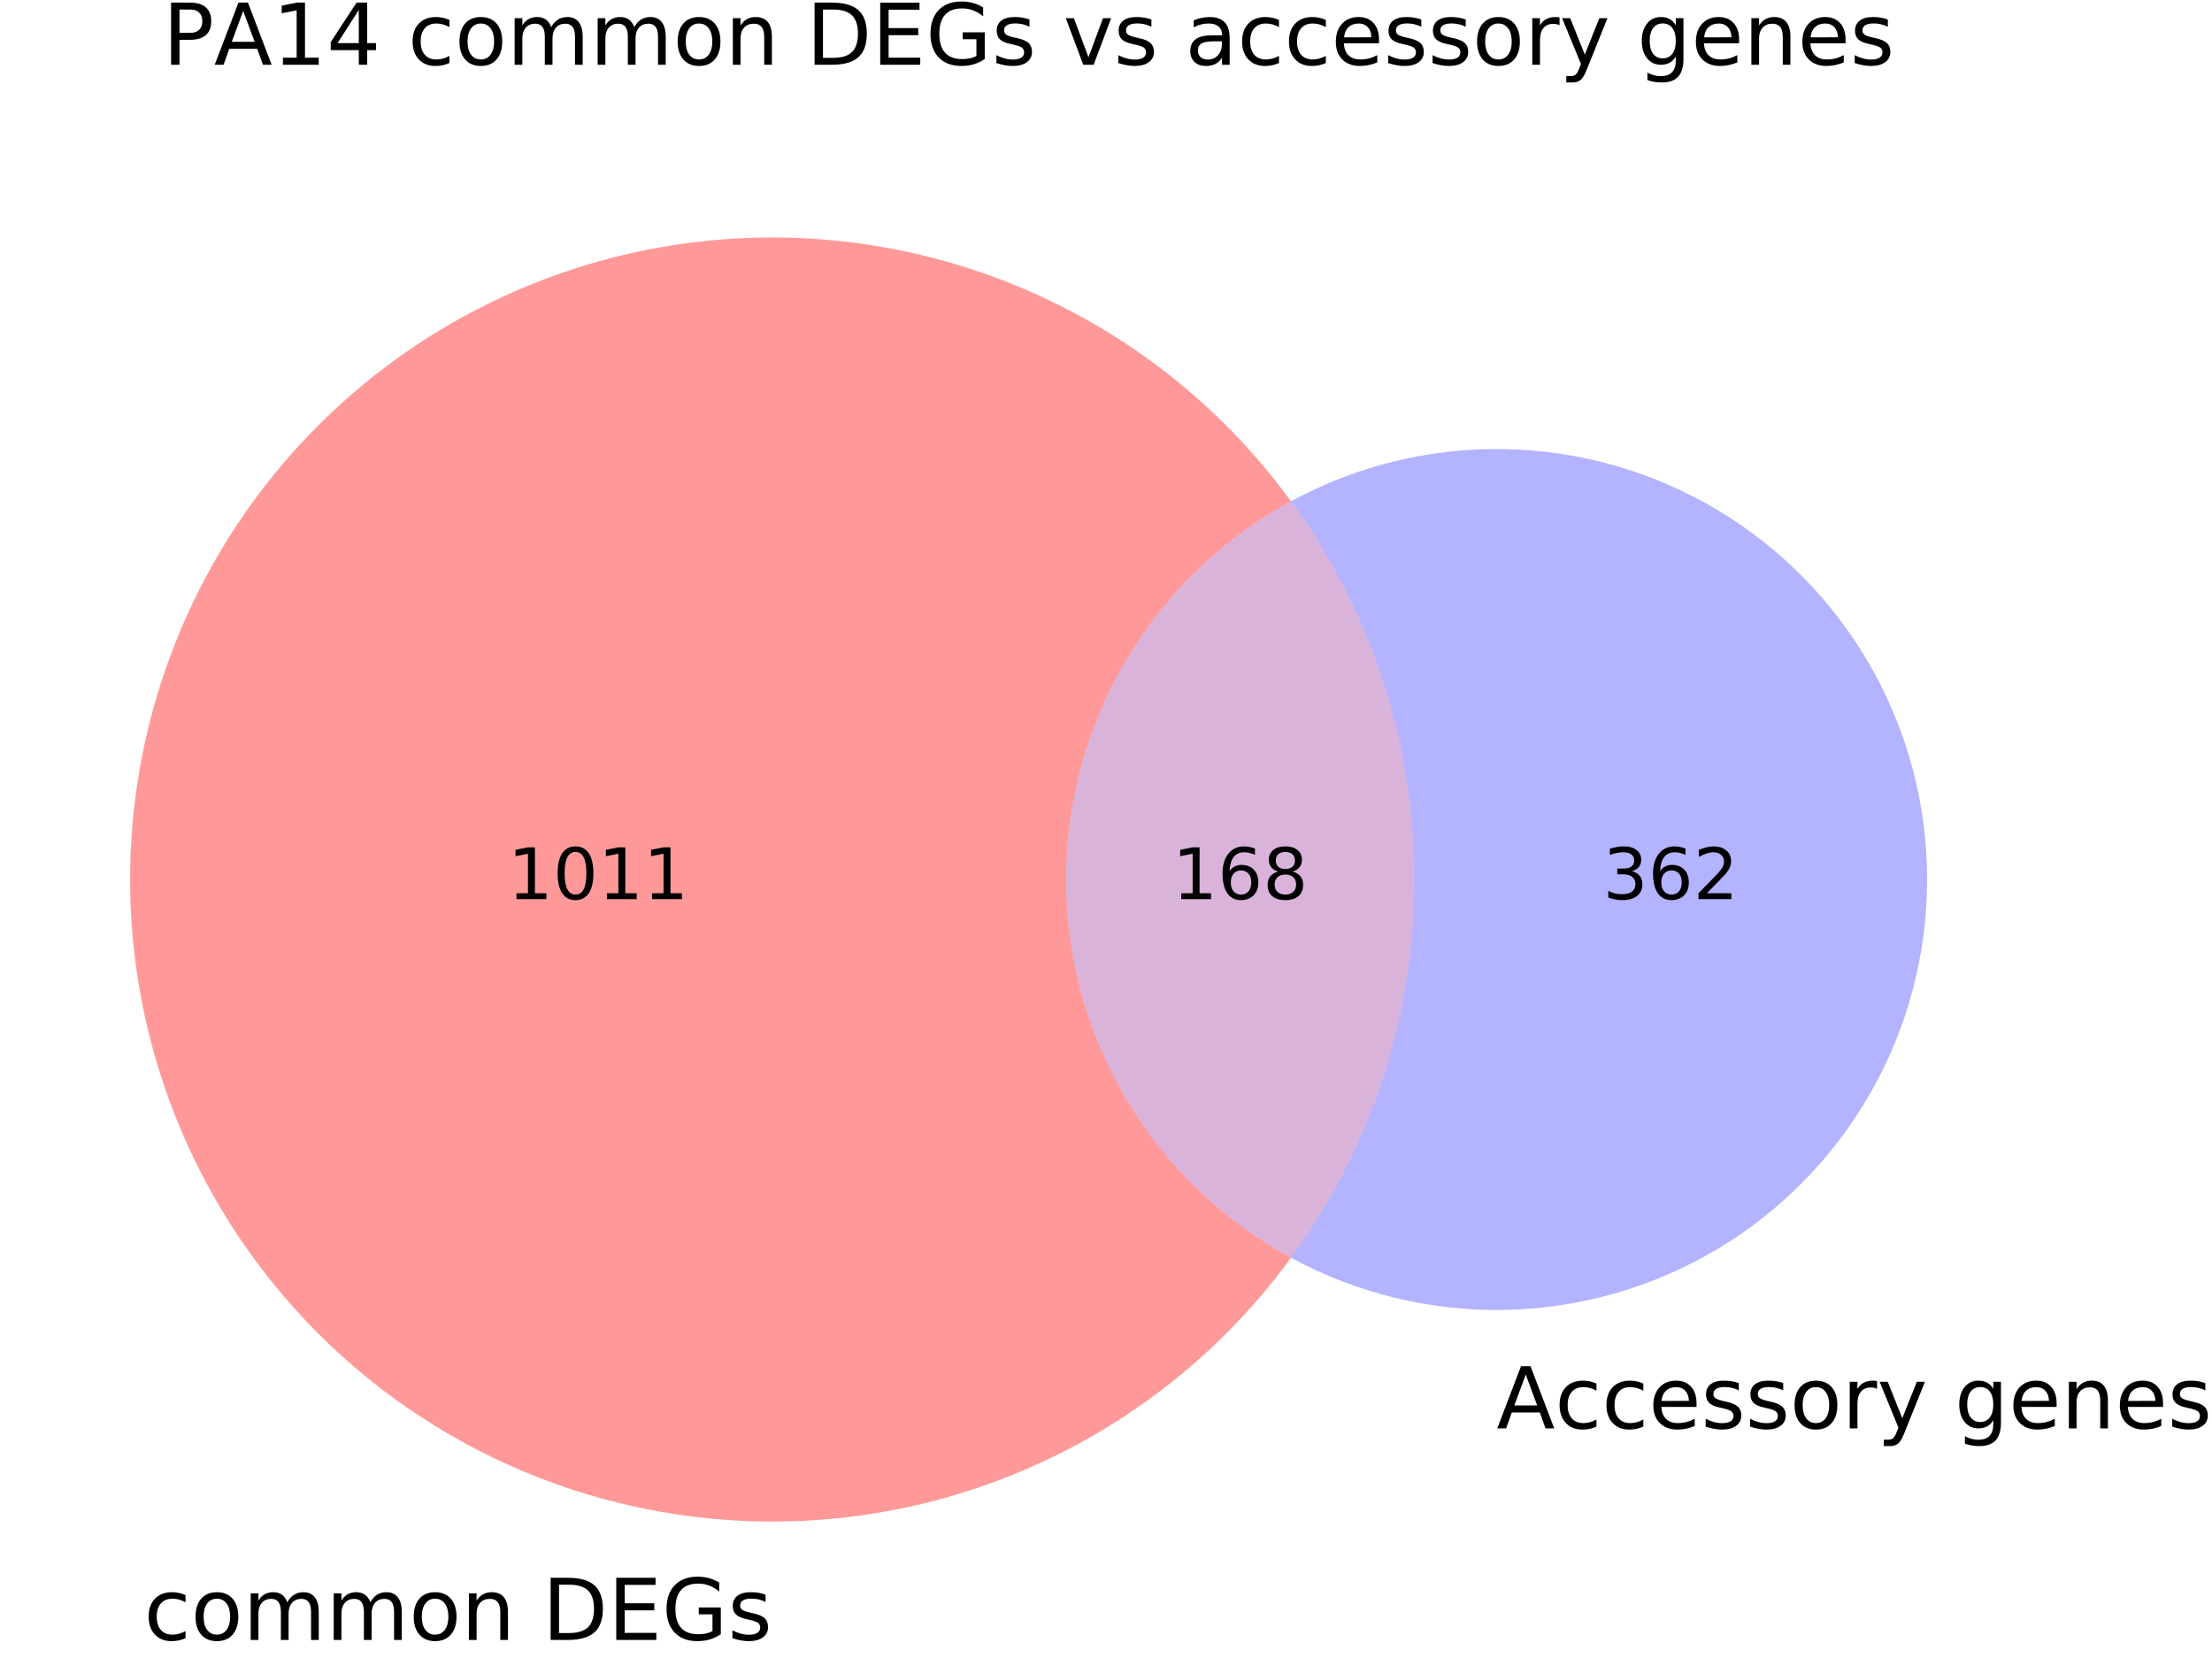
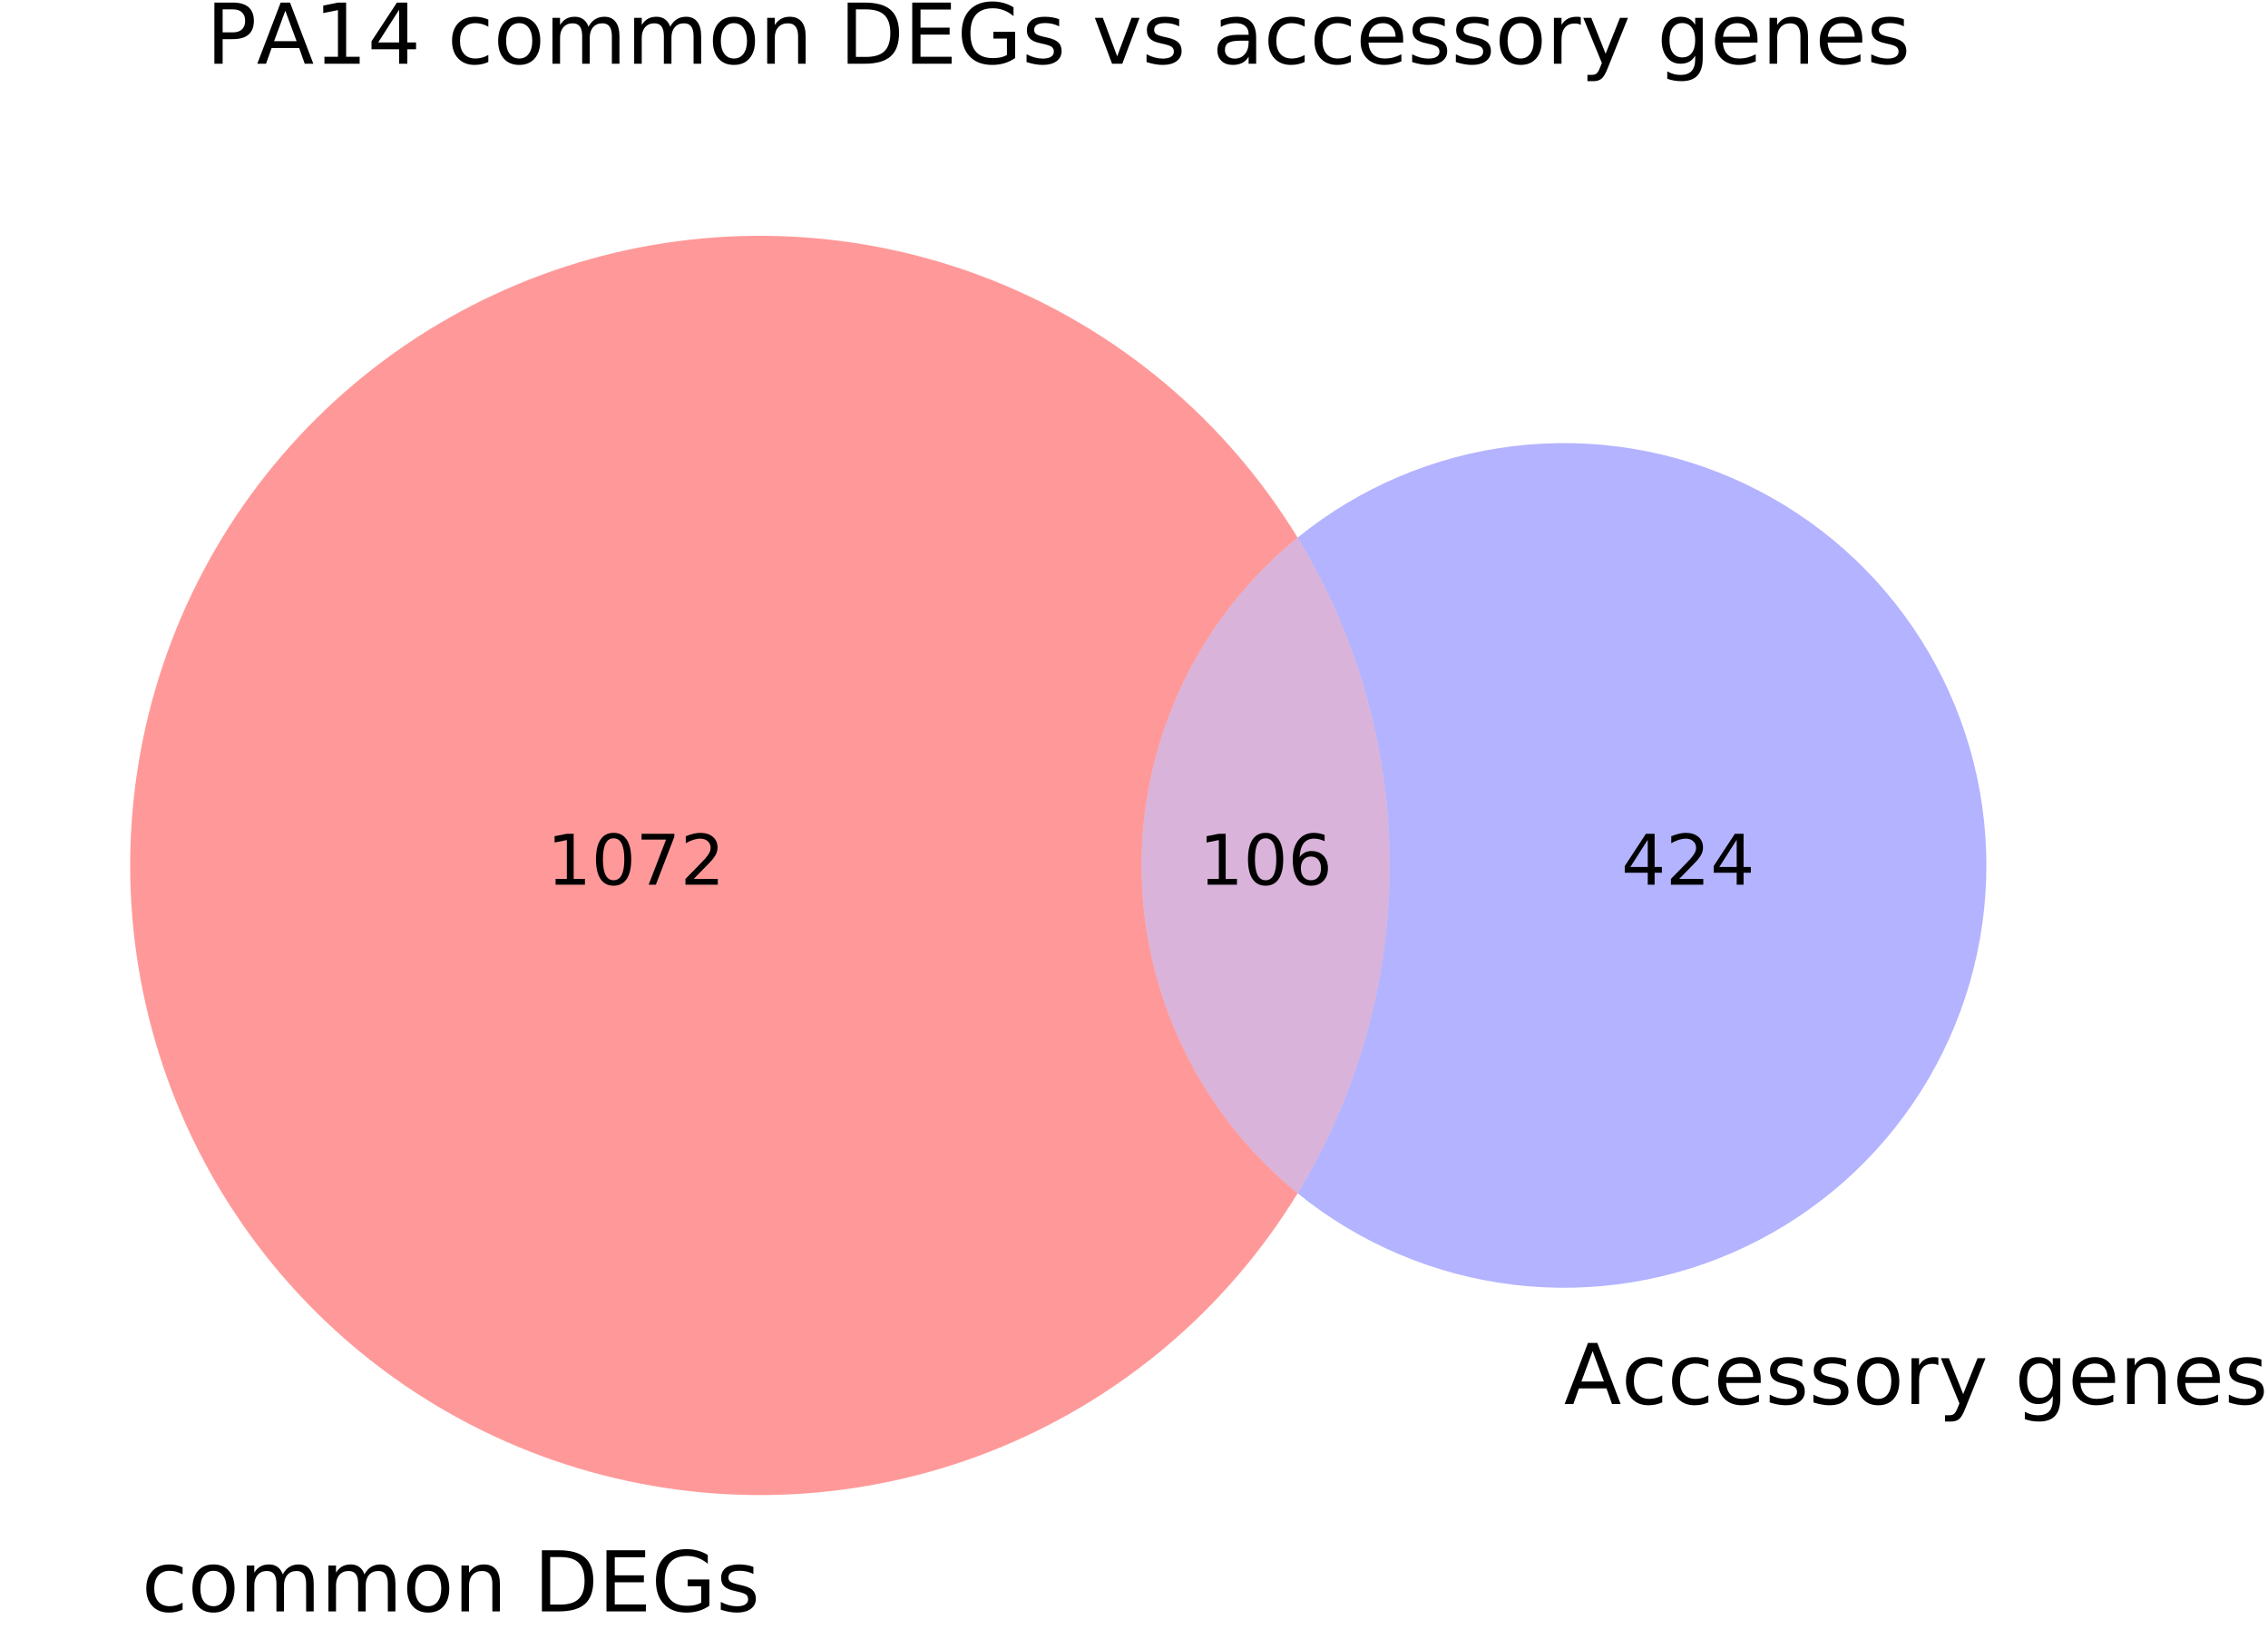
- <svg xmlns="http://www.w3.org/2000/svg" xmlns:xlink="http://www.w3.org/1999/xlink" height="233.404pt" version="1.1" viewBox="0 0 311.435 233.404" width="311.435pt">
+ <svg xmlns="http://www.w3.org/2000/svg" xmlns:xlink="http://www.w3.org/1999/xlink" height="233.076pt" version="1.1" viewBox="0 0 324.47 233.076" width="324.47pt">
  <defs>
    <style type="text/css">
*{stroke-linecap:butt;stroke-linejoin:round;}
  </style>
  </defs>
  <g id="figure_1">
    <g id="patch_1">
-       <path d="M 0 233.404 L 311.435 233.404 L 311.435 0 L 0 0 z " style="fill:none;" />
+       <path d="M 0 233.076 L 324.47 233.076 L 324.47 0 L 0 0 z " style="fill:none;" />
    </g>
    <g id="axes_1">
      <g id="patch_2">
-         <path clip-path="url(#pb920233e85)" d="M 181.77 177.093 C 172.189 171.887 164.189 164.19 158.616 154.818 C 153.043 145.446 150.1 134.742 150.1 123.838 C 150.1 112.934 153.043 102.23 158.616 92.858 C 164.189 83.486 172.189 75.79 181.77 70.583 C 176.185 62.922 169.43 56.188 161.753 50.627 C 154.075 45.065 145.571 40.746 136.551 37.827 C 127.531 34.909 118.108 33.427 108.628 33.437 C 99.148 33.446 89.728 34.947 80.715 37.884 C 71.701 40.821 63.205 45.157 55.539 50.734 C 47.873 56.311 41.131 63.059 35.562 70.731 C 29.993 78.403 25.665 86.903 22.738 95.92 C 19.81 104.937 18.319 114.358 18.319 123.838 C 18.319 133.318 19.81 142.74 22.738 151.756 C 25.665 160.773 29.993 169.273 35.562 176.945 C 41.131 184.617 47.873 191.365 55.539 196.942 C 63.205 202.519 71.701 206.855 80.715 209.792 C 89.728 212.729 99.148 214.23 108.628 214.239 C 118.108 214.249 127.531 212.767 136.551 209.849 C 145.571 206.93 154.075 202.611 161.753 197.05 C 169.43 191.488 176.185 184.754 181.77 177.093 " style="fill:#ff0000;opacity:0.4;" />
+         <path clip-path="url(#p0b2dda3898)" d="M 185.643 170.745 C 178.668 165.079 173.044 157.928 169.181 149.814 C 165.318 141.699 163.314 132.825 163.314 123.838 C 163.314 114.851 165.318 105.977 169.181 97.863 C 173.044 89.748 178.668 82.597 185.643 76.931 C 180.562 68.598 174.161 61.147 166.69 54.867 C 159.219 48.588 150.778 43.564 141.696 39.992 C 132.613 36.42 123.011 34.348 113.264 33.856 C 103.517 33.363 93.755 34.458 84.359 37.097 C 74.963 39.736 66.058 43.884 57.993 49.378 C 49.927 54.873 42.808 61.642 36.913 69.42 C 31.019 77.198 26.427 85.883 23.318 95.133 C 20.208 104.384 18.623 114.079 18.623 123.838 C 18.623 133.597 20.208 143.292 23.318 152.543 C 26.427 161.794 31.019 170.478 36.913 178.256 C 42.808 186.034 49.927 192.803 57.993 198.298 C 66.058 203.793 74.963 207.941 84.359 210.579 C 93.755 213.218 103.517 214.313 113.264 213.821 C 123.011 213.328 132.613 211.256 141.696 207.684 C 150.778 204.112 159.219 199.088 166.69 192.809 C 174.161 186.529 180.562 179.078 185.643 170.745 " style="fill:#ff0000;opacity:0.4;" />
      </g>
      <g id="patch_3">
-         <path clip-path="url(#pb920233e85)" d="M 181.77 70.583 C 193.044 86.048 199.121 104.7 199.121 123.838 C 199.121 142.976 193.044 161.629 181.77 177.093 C 191.001 182.11 201.38 184.642 211.884 184.438 C 222.389 184.235 232.662 181.304 241.692 175.934 C 250.722 170.564 258.203 162.937 263.398 153.805 C 268.592 144.672 271.324 134.344 271.324 123.838 C 271.324 113.332 268.592 103.004 263.398 93.871 C 258.203 84.739 250.722 77.112 241.692 71.742 C 232.662 66.372 222.389 63.441 211.884 63.238 C 201.38 63.035 191.001 65.566 181.77 70.583 " style="fill:#0000ff;opacity:0.3;" />
+         <path clip-path="url(#p0b2dda3898)" d="M 185.643 76.931 C 194.258 91.059 198.817 107.291 198.817 123.838 C 198.817 140.386 194.258 156.618 185.643 170.745 C 194.508 177.946 205.235 182.489 216.575 183.844 C 227.915 185.2 239.411 183.313 249.723 178.404 C 260.035 173.495 268.747 165.762 274.845 156.106 C 280.943 146.449 284.18 135.259 284.18 123.838 C 284.18 112.417 280.943 101.227 274.845 91.57 C 268.747 81.914 260.035 74.181 249.723 69.272 C 239.411 64.363 227.915 62.476 216.575 63.832 C 205.235 65.187 194.508 69.73 185.643 76.931 " style="fill:#0000ff;opacity:0.3;" />
      </g>
      <g id="patch_4">
-         <path clip-path="url(#pb920233e85)" d="M 181.77 177.093 C 193.044 161.629 199.121 142.976 199.121 123.838 C 199.121 104.7 193.044 86.048 181.77 70.583 C 172.189 75.79 164.189 83.486 158.616 92.858 C 153.043 102.23 150.1 112.934 150.1 123.838 C 150.1 134.742 153.043 145.446 158.616 154.818 C 164.189 164.19 172.189 171.887 181.77 177.093 " style="fill:#800080;opacity:0.3;" />
+         <path clip-path="url(#p0b2dda3898)" d="M 185.643 170.745 C 194.258 156.618 198.817 140.386 198.817 123.838 C 198.817 107.291 194.258 91.059 185.643 76.931 C 178.668 82.597 173.044 89.748 169.181 97.863 C 165.318 105.977 163.314 114.851 163.314 123.838 C 163.314 132.825 165.318 141.699 169.181 149.814 C 173.044 157.928 178.668 165.079 185.643 170.745 " style="fill:#800080;opacity:0.3;" />
      </g>
      <g id="text_1">
        <defs>
          <path d="M 12.406 8.297 L 28.516 8.297 L 28.516 63.922 L 10.984 60.406 L 10.984 69.391 L 28.422 72.906 L 38.281 72.906 L 38.281 8.297 L 54.391 8.297 L 54.391 0 L 12.406 0 z " id="DejaVuSans-49" />
          <path d="M 31.781 66.406 Q 24.172 66.406 20.328 58.906 Q 16.5 51.422 16.5 36.375 Q 16.5 21.391 20.328 13.891 Q 24.172 6.391 31.781 6.391 Q 39.453 6.391 43.281 13.891 Q 47.125 21.391 47.125 36.375 Q 47.125 51.422 43.281 58.906 Q 39.453 66.406 31.781 66.406 z M 31.781 74.219 Q 44.047 74.219 50.516 64.516 Q 56.984 54.828 56.984 36.375 Q 56.984 17.969 50.516 8.266 Q 44.047 -1.422 31.781 -1.422 Q 19.531 -1.422 13.062 8.266 Q 6.594 17.969 6.594 36.375 Q 6.594 54.828 13.062 64.516 Q 19.531 74.219 31.781 74.219 z " id="DejaVuSans-48" />
+           <path d="M 8.203 72.906 L 55.078 72.906 L 55.078 68.703 L 28.609 0 L 18.312 0 L 43.219 64.594 L 8.203 64.594 z " id="DejaVuSans-55" />
+           <path d="M 19.188 8.297 L 53.609 8.297 L 53.609 0 L 7.328 0 L 7.328 8.297 Q 12.938 14.109 22.625 23.891 Q 32.328 33.688 34.812 36.531 Q 39.547 41.844 41.422 45.531 Q 43.312 49.219 43.312 52.781 Q 43.312 58.594 39.234 62.25 Q 35.156 65.922 28.609 65.922 Q 23.969 65.922 18.812 64.312 Q 13.672 62.703 7.812 59.422 L 7.812 69.391 Q 13.766 71.781 18.938 73 Q 24.125 74.219 28.422 74.219 Q 39.75 74.219 46.484 68.547 Q 53.219 62.891 53.219 53.422 Q 53.219 48.922 51.531 44.891 Q 49.859 40.875 45.406 35.406 Q 44.188 33.984 37.641 27.219 Q 31.109 20.453 19.188 8.297 z " id="DejaVuSans-50" />
        </defs>
-         <g transform="translate(71.48455 126.5975)scale(0.1 -0.1)">
+         <g transform="translate(78.24327 126.5975)scale(0.1 -0.1)">
          <use xlink:href="#DejaVuSans-49" />
          <use x="63.623" xlink:href="#DejaVuSans-48" />
-           <use x="127.246" xlink:href="#DejaVuSans-49" />
-           <use x="190.869" xlink:href="#DejaVuSans-49" />
+           <use x="127.246" xlink:href="#DejaVuSans-55" />
+           <use x="190.869" xlink:href="#DejaVuSans-50" />
        </g>
      </g>
      <g id="text_2">
        <defs>
-           <path d="M 40.578 39.312 Q 47.656 37.797 51.625 33 Q 55.609 28.219 55.609 21.188 Q 55.609 10.406 48.188 4.484 Q 40.766 -1.422 27.094 -1.422 Q 22.516 -1.422 17.656 -0.516 Q 12.797 0.391 7.625 2.203 L 7.625 11.719 Q 11.719 9.328 16.594 8.109 Q 21.484 6.891 26.812 6.891 Q 36.078 6.891 40.938 10.547 Q 45.797 14.203 45.797 21.188 Q 45.797 27.641 41.281 31.266 Q 36.766 34.906 28.719 34.906 L 20.219 34.906 L 20.219 43.016 L 29.109 43.016 Q 36.375 43.016 40.234 45.922 Q 44.094 48.828 44.094 54.297 Q 44.094 59.906 40.109 62.906 Q 36.141 65.922 28.719 65.922 Q 24.656 65.922 20.016 65.031 Q 15.375 64.156 9.812 62.312 L 9.812 71.094 Q 15.438 72.656 20.344 73.438 Q 25.25 74.219 29.594 74.219 Q 40.828 74.219 47.359 69.109 Q 53.906 64.016 53.906 55.328 Q 53.906 49.266 50.438 45.094 Q 46.969 40.922 40.578 39.312 z " id="DejaVuSans-51" />
-           <path d="M 33.016 40.375 Q 26.375 40.375 22.484 35.828 Q 18.609 31.297 18.609 23.391 Q 18.609 15.531 22.484 10.953 Q 26.375 6.391 33.016 6.391 Q 39.656 6.391 43.531 10.953 Q 47.406 15.531 47.406 23.391 Q 47.406 31.297 43.531 35.828 Q 39.656 40.375 33.016 40.375 z M 52.594 71.297 L 52.594 62.312 Q 48.875 64.062 45.094 64.984 Q 41.312 65.922 37.594 65.922 Q 27.828 65.922 22.672 59.328 Q 17.531 52.734 16.797 39.406 Q 19.672 43.656 24.016 45.922 Q 28.375 48.188 33.594 48.188 Q 44.578 48.188 50.953 41.516 Q 57.328 34.859 57.328 23.391 Q 57.328 12.156 50.688 5.359 Q 44.047 -1.422 33.016 -1.422 Q 20.359 -1.422 13.672 8.266 Q 6.984 17.969 6.984 36.375 Q 6.984 53.656 15.188 63.938 Q 23.391 74.219 37.203 74.219 Q 40.922 74.219 44.703 73.484 Q 48.484 72.75 52.594 71.297 z " id="DejaVuSans-54" />
-           <path d="M 19.188 8.297 L 53.609 8.297 L 53.609 0 L 7.328 0 L 7.328 8.297 Q 12.938 14.109 22.625 23.891 Q 32.328 33.688 34.812 36.531 Q 39.547 41.844 41.422 45.531 Q 43.312 49.219 43.312 52.781 Q 43.312 58.594 39.234 62.25 Q 35.156 65.922 28.609 65.922 Q 23.969 65.922 18.812 64.312 Q 13.672 62.703 7.812 59.422 L 7.812 69.391 Q 13.766 71.781 18.938 73 Q 24.125 74.219 28.422 74.219 Q 39.75 74.219 46.484 68.547 Q 53.219 62.891 53.219 53.422 Q 53.219 48.922 51.531 44.891 Q 49.859 40.875 45.406 35.406 Q 44.188 33.984 37.641 27.219 Q 31.109 20.453 19.188 8.297 z " id="DejaVuSans-50" />
+           <path d="M 37.797 64.312 L 12.891 25.391 L 37.797 25.391 z M 35.203 72.906 L 47.609 72.906 L 47.609 25.391 L 58.016 25.391 L 58.016 17.188 L 47.609 17.188 L 47.609 0 L 37.797 0 L 37.797 17.188 L 4.891 17.188 L 4.891 26.703 z " id="DejaVuSans-52" />
        </defs>
-         <g transform="translate(225.6787 126.5975)scale(0.1 -0.1)">
-           <use xlink:href="#DejaVuSans-51" />
-           <use x="63.623" xlink:href="#DejaVuSans-54" />
-           <use x="127.246" xlink:href="#DejaVuSans-50" />
+         <g transform="translate(231.9551 126.5975)scale(0.1 -0.1)">
+           <use xlink:href="#DejaVuSans-52" />
+           <use x="63.623" xlink:href="#DejaVuSans-50" />
+           <use x="127.246" xlink:href="#DejaVuSans-52" />
        </g>
      </g>
      <g id="text_3">
        <defs>
-           <path d="M 31.781 34.625 Q 24.75 34.625 20.719 30.859 Q 16.703 27.094 16.703 20.516 Q 16.703 13.922 20.719 10.156 Q 24.75 6.391 31.781 6.391 Q 38.812 6.391 42.859 10.172 Q 46.922 13.969 46.922 20.516 Q 46.922 27.094 42.891 30.859 Q 38.875 34.625 31.781 34.625 z M 21.922 38.812 Q 15.578 40.375 12.031 44.719 Q 8.5 49.078 8.5 55.328 Q 8.5 64.062 14.719 69.141 Q 20.953 74.219 31.781 74.219 Q 42.672 74.219 48.875 69.141 Q 55.078 64.062 55.078 55.328 Q 55.078 49.078 51.531 44.719 Q 48 40.375 41.703 38.812 Q 48.828 37.156 52.797 32.312 Q 56.781 27.484 56.781 20.516 Q 56.781 9.906 50.312 4.234 Q 43.844 -1.422 31.781 -1.422 Q 19.734 -1.422 13.25 4.234 Q 6.781 9.906 6.781 20.516 Q 6.781 27.484 10.781 32.312 Q 14.797 37.156 21.922 38.812 z M 18.312 54.391 Q 18.312 48.734 21.844 45.562 Q 25.391 42.391 31.781 42.391 Q 38.141 42.391 41.719 45.562 Q 45.312 48.734 45.312 54.391 Q 45.312 60.062 41.719 63.234 Q 38.141 66.406 31.781 66.406 Q 25.391 66.406 21.844 63.234 Q 18.312 60.062 18.312 54.391 z " id="DejaVuSans-56" />
+           <path d="M 33.016 40.375 Q 26.375 40.375 22.484 35.828 Q 18.609 31.297 18.609 23.391 Q 18.609 15.531 22.484 10.953 Q 26.375 6.391 33.016 6.391 Q 39.656 6.391 43.531 10.953 Q 47.406 15.531 47.406 23.391 Q 47.406 31.297 43.531 35.828 Q 39.656 40.375 33.016 40.375 z M 52.594 71.297 L 52.594 62.312 Q 48.875 64.062 45.094 64.984 Q 41.312 65.922 37.594 65.922 Q 27.828 65.922 22.672 59.328 Q 17.531 52.734 16.797 39.406 Q 19.672 43.656 24.016 45.922 Q 28.375 48.188 33.594 48.188 Q 44.578 48.188 50.953 41.516 Q 57.328 34.859 57.328 23.391 Q 57.328 12.156 50.688 5.359 Q 44.047 -1.422 33.016 -1.422 Q 20.359 -1.422 13.672 8.266 Q 6.984 17.969 6.984 36.375 Q 6.984 53.656 15.188 63.938 Q 23.391 74.219 37.203 74.219 Q 40.922 74.219 44.703 73.484 Q 48.484 72.75 52.594 71.297 z " id="DejaVuSans-54" />
        </defs>
-         <g transform="translate(165.0671 126.5975)scale(0.1 -0.1)">
+         <g transform="translate(171.5217 126.5975)scale(0.1 -0.1)">
          <use xlink:href="#DejaVuSans-49" />
-           <use x="63.623" xlink:href="#DejaVuSans-54" />
-           <use x="127.246" xlink:href="#DejaVuSans-56" />
+           <use x="63.623" xlink:href="#DejaVuSans-48" />
+           <use x="127.246" xlink:href="#DejaVuSans-54" />
        </g>
      </g>
      <g id="text_4">
        <defs>
          <path d="M 48.781 52.594 L 48.781 44.188 Q 44.969 46.297 41.141 47.344 Q 37.312 48.391 33.406 48.391 Q 24.656 48.391 19.812 42.844 Q 14.984 37.312 14.984 27.297 Q 14.984 17.281 19.812 11.734 Q 24.656 6.203 33.406 6.203 Q 37.312 6.203 41.141 7.25 Q 44.969 8.297 48.781 10.406 L 48.781 2.094 Q 45.016 0.344 40.984 -0.531 Q 36.969 -1.422 32.422 -1.422 Q 20.062 -1.422 12.781 6.344 Q 5.516 14.109 5.516 27.297 Q 5.516 40.672 12.859 48.328 Q 20.219 56 33.016 56 Q 37.156 56 41.109 55.141 Q 45.062 54.297 48.781 52.594 z " id="DejaVuSans-99" />
          <path d="M 30.609 48.391 Q 23.391 48.391 19.188 42.75 Q 14.984 37.109 14.984 27.297 Q 14.984 17.484 19.156 11.844 Q 23.344 6.203 30.609 6.203 Q 37.797 6.203 41.984 11.859 Q 46.188 17.531 46.188 27.297 Q 46.188 37.016 41.984 42.703 Q 37.797 48.391 30.609 48.391 z M 30.609 56 Q 42.328 56 49.016 48.375 Q 55.719 40.766 55.719 27.297 Q 55.719 13.875 49.016 6.219 Q 42.328 -1.422 30.609 -1.422 Q 18.844 -1.422 12.172 6.219 Q 5.516 13.875 5.516 27.297 Q 5.516 40.766 12.172 48.375 Q 18.844 56 30.609 56 z " id="DejaVuSans-111" />
          <path d="M 52 44.188 Q 55.375 50.25 60.062 53.125 Q 64.75 56 71.094 56 Q 79.641 56 84.281 50.016 Q 88.922 44.047 88.922 33.016 L 88.922 0 L 79.891 0 L 79.891 32.719 Q 79.891 40.578 77.094 44.375 Q 74.312 48.188 68.609 48.188 Q 61.625 48.188 57.562 43.547 Q 53.516 38.922 53.516 30.906 L 53.516 0 L 44.484 0 L 44.484 32.719 Q 44.484 40.625 41.703 44.406 Q 38.922 48.188 33.109 48.188 Q 26.219 48.188 22.156 43.531 Q 18.109 38.875 18.109 30.906 L 18.109 0 L 9.078 0 L 9.078 54.688 L 18.109 54.688 L 18.109 46.188 Q 21.188 51.219 25.484 53.609 Q 29.781 56 35.688 56 Q 41.656 56 45.828 52.969 Q 50 49.953 52 44.188 z " id="DejaVuSans-109" />
          <path d="M 54.891 33.016 L 54.891 0 L 45.906 0 L 45.906 32.719 Q 45.906 40.484 42.875 44.328 Q 39.844 48.188 33.797 48.188 Q 26.516 48.188 22.312 43.547 Q 18.109 38.922 18.109 30.906 L 18.109 0 L 9.078 0 L 9.078 54.688 L 18.109 54.688 L 18.109 46.188 Q 21.344 51.125 25.703 53.562 Q 30.078 56 35.797 56 Q 45.219 56 50.047 50.172 Q 54.891 44.344 54.891 33.016 z " id="DejaVuSans-110" />
          <path id="DejaVuSans-32" />
          <path d="M 19.672 64.797 L 19.672 8.109 L 31.594 8.109 Q 46.688 8.109 53.688 14.938 Q 60.688 21.781 60.688 36.531 Q 60.688 51.172 53.688 57.984 Q 46.688 64.797 31.594 64.797 z M 9.812 72.906 L 30.078 72.906 Q 51.266 72.906 61.172 64.094 Q 71.094 55.281 71.094 36.531 Q 71.094 17.672 61.125 8.828 Q 51.172 0 30.078 0 L 9.812 0 z " id="DejaVuSans-68" />
          <path d="M 9.812 72.906 L 55.906 72.906 L 55.906 64.594 L 19.672 64.594 L 19.672 43.016 L 54.391 43.016 L 54.391 34.719 L 19.672 34.719 L 19.672 8.297 L 56.781 8.297 L 56.781 0 L 9.812 0 z " id="DejaVuSans-69" />
          <path d="M 59.516 10.406 L 59.516 29.984 L 43.406 29.984 L 43.406 38.094 L 69.281 38.094 L 69.281 6.781 Q 63.578 2.734 56.688 0.656 Q 49.812 -1.422 42 -1.422 Q 24.906 -1.422 15.25 8.562 Q 5.609 18.562 5.609 36.375 Q 5.609 54.25 15.25 64.234 Q 24.906 74.219 42 74.219 Q 49.125 74.219 55.547 72.453 Q 61.969 70.703 67.391 67.281 L 67.391 56.781 Q 61.922 61.422 55.766 63.766 Q 49.609 66.109 42.828 66.109 Q 29.438 66.109 22.719 58.641 Q 16.016 51.172 16.016 36.375 Q 16.016 21.625 22.719 14.156 Q 29.438 6.688 42.828 6.688 Q 48.047 6.688 52.141 7.594 Q 56.25 8.5 59.516 10.406 z " id="DejaVuSans-71" />
          <path d="M 44.281 53.078 L 44.281 44.578 Q 40.484 46.531 36.375 47.5 Q 32.281 48.484 27.875 48.484 Q 21.188 48.484 17.844 46.438 Q 14.5 44.391 14.5 40.281 Q 14.5 37.156 16.891 35.375 Q 19.281 33.594 26.516 31.984 L 29.594 31.297 Q 39.156 29.25 43.188 25.516 Q 47.219 21.781 47.219 15.094 Q 47.219 7.469 41.188 3.016 Q 35.156 -1.422 24.609 -1.422 Q 20.219 -1.422 15.453 -0.562 Q 10.688 0.297 5.422 2 L 5.422 11.281 Q 10.406 8.688 15.234 7.391 Q 20.062 6.109 24.812 6.109 Q 31.156 6.109 34.562 8.281 Q 37.984 10.453 37.984 14.406 Q 37.984 18.062 35.516 20.016 Q 33.062 21.969 24.703 23.781 L 21.578 24.516 Q 13.234 26.266 9.516 29.906 Q 5.812 33.547 5.812 39.891 Q 5.812 47.609 11.281 51.797 Q 16.75 56 26.812 56 Q 31.781 56 36.172 55.266 Q 40.578 54.547 44.281 53.078 z " id="DejaVuSans-115" />
        </defs>
-         <g transform="translate(20.26875 230.9082)scale(0.12 -0.12)">
+         <g transform="translate(20.26875 230.58)scale(0.12 -0.12)">
          <use xlink:href="#DejaVuSans-99" />
          <use x="54.98" xlink:href="#DejaVuSans-111" />
          <use x="116.162" xlink:href="#DejaVuSans-109" />
          <use x="213.574" xlink:href="#DejaVuSans-109" />
          <use x="310.986" xlink:href="#DejaVuSans-111" />
          <use x="372.168" xlink:href="#DejaVuSans-110" />
          <use x="435.547" xlink:href="#DejaVuSans-32" />
          <use x="467.334" xlink:href="#DejaVuSans-68" />
          <use x="544.336" xlink:href="#DejaVuSans-69" />
          <use x="607.52" xlink:href="#DejaVuSans-71" />
          <use x="685.01" xlink:href="#DejaVuSans-115" />
        </g>
      </g>
      <g id="text_5">
        <defs>
          <path d="M 34.188 63.188 L 20.797 26.906 L 47.609 26.906 z M 28.609 72.906 L 39.797 72.906 L 67.578 0 L 57.328 0 L 50.688 18.703 L 17.828 18.703 L 11.188 0 L 0.781 0 z " id="DejaVuSans-65" />
          <path d="M 56.203 29.594 L 56.203 25.203 L 14.891 25.203 Q 15.484 15.922 20.484 11.062 Q 25.484 6.203 34.422 6.203 Q 39.594 6.203 44.453 7.469 Q 49.312 8.734 54.109 11.281 L 54.109 2.781 Q 49.266 0.734 44.188 -0.344 Q 39.109 -1.422 33.891 -1.422 Q 20.797 -1.422 13.156 6.188 Q 5.516 13.812 5.516 26.812 Q 5.516 40.234 12.766 48.109 Q 20.016 56 32.328 56 Q 43.359 56 49.781 48.891 Q 56.203 41.797 56.203 29.594 z M 47.219 32.234 Q 47.125 39.594 43.094 43.984 Q 39.062 48.391 32.422 48.391 Q 24.906 48.391 20.391 44.141 Q 15.875 39.891 15.188 32.172 z " id="DejaVuSans-101" />
          <path d="M 41.109 46.297 Q 39.594 47.172 37.812 47.578 Q 36.031 48 33.891 48 Q 26.266 48 22.188 43.047 Q 18.109 38.094 18.109 28.812 L 18.109 0 L 9.078 0 L 9.078 54.688 L 18.109 54.688 L 18.109 46.188 Q 20.953 51.172 25.484 53.578 Q 30.031 56 36.531 56 Q 37.453 56 38.578 55.875 Q 39.703 55.766 41.062 55.516 z " id="DejaVuSans-114" />
          <path d="M 32.172 -5.078 Q 28.375 -14.844 24.75 -17.812 Q 21.141 -20.797 15.094 -20.797 L 7.906 -20.797 L 7.906 -13.281 L 13.188 -13.281 Q 16.891 -13.281 18.938 -11.516 Q 21 -9.766 23.484 -3.219 L 25.094 0.875 L 2.984 54.688 L 12.5 54.688 L 29.594 11.922 L 46.688 54.688 L 56.203 54.688 z " id="DejaVuSans-121" />
          <path d="M 45.406 27.984 Q 45.406 37.75 41.375 43.109 Q 37.359 48.484 30.078 48.484 Q 22.859 48.484 18.828 43.109 Q 14.797 37.75 14.797 27.984 Q 14.797 18.266 18.828 12.891 Q 22.859 7.516 30.078 7.516 Q 37.359 7.516 41.375 12.891 Q 45.406 18.266 45.406 27.984 z M 54.391 6.781 Q 54.391 -7.172 48.188 -13.984 Q 42 -20.797 29.203 -20.797 Q 24.469 -20.797 20.266 -20.094 Q 16.062 -19.391 12.109 -17.922 L 12.109 -9.188 Q 16.062 -11.328 19.922 -12.344 Q 23.781 -13.375 27.781 -13.375 Q 36.625 -13.375 41.016 -8.766 Q 45.406 -4.156 45.406 5.172 L 45.406 9.625 Q 42.625 4.781 38.281 2.391 Q 33.938 0 27.875 0 Q 17.828 0 11.672 7.656 Q 5.516 15.328 5.516 27.984 Q 5.516 40.672 11.672 48.328 Q 17.828 56 27.875 56 Q 33.938 56 38.281 53.609 Q 42.625 51.219 45.406 46.391 L 45.406 54.688 L 54.391 54.688 z " id="DejaVuSans-103" />
        </defs>
-         <g transform="translate(210.712 201.1185)scale(0.12 -0.12)">
+         <g transform="translate(223.7471 200.9161)scale(0.12 -0.12)">
          <use xlink:href="#DejaVuSans-65" />
          <use x="68.393" xlink:href="#DejaVuSans-99" />
          <use x="123.373" xlink:href="#DejaVuSans-99" />
          <use x="178.354" xlink:href="#DejaVuSans-101" />
          <use x="239.877" xlink:href="#DejaVuSans-115" />
          <use x="291.977" xlink:href="#DejaVuSans-115" />
          <use x="344.076" xlink:href="#DejaVuSans-111" />
          <use x="405.258" xlink:href="#DejaVuSans-114" />
          <use x="446.371" xlink:href="#DejaVuSans-121" />
          <use x="505.551" xlink:href="#DejaVuSans-32" />
          <use x="537.338" xlink:href="#DejaVuSans-103" />
          <use x="600.814" xlink:href="#DejaVuSans-101" />
          <use x="662.338" xlink:href="#DejaVuSans-110" />
          <use x="725.717" xlink:href="#DejaVuSans-101" />
          <use x="787.24" xlink:href="#DejaVuSans-115" />
        </g>
      </g>
      <g id="text_6">
        <defs>
          <path d="M 19.672 64.797 L 19.672 37.406 L 32.078 37.406 Q 38.969 37.406 42.719 40.969 Q 46.484 44.531 46.484 51.125 Q 46.484 57.672 42.719 61.234 Q 38.969 64.797 32.078 64.797 z M 9.812 72.906 L 32.078 72.906 Q 44.344 72.906 50.609 67.359 Q 56.891 61.812 56.891 51.125 Q 56.891 40.328 50.609 34.812 Q 44.344 29.297 32.078 29.297 L 19.672 29.297 L 19.672 0 L 9.812 0 z " id="DejaVuSans-80" />
-           <path d="M 37.797 64.312 L 12.891 25.391 L 37.797 25.391 z M 35.203 72.906 L 47.609 72.906 L 47.609 25.391 L 58.016 25.391 L 58.016 17.188 L 47.609 17.188 L 47.609 0 L 37.797 0 L 37.797 17.188 L 4.891 17.188 L 4.891 26.703 z " id="DejaVuSans-52" />
          <path d="M 2.984 54.688 L 12.5 54.688 L 29.594 8.797 L 46.688 54.688 L 56.203 54.688 L 35.688 0 L 23.484 0 z " id="DejaVuSans-118" />
          <path d="M 34.281 27.484 Q 23.391 27.484 19.188 25 Q 14.984 22.516 14.984 16.5 Q 14.984 11.719 18.141 8.906 Q 21.297 6.109 26.703 6.109 Q 34.188 6.109 38.703 11.406 Q 43.219 16.703 43.219 25.484 L 43.219 27.484 z M 52.203 31.203 L 52.203 0 L 43.219 0 L 43.219 8.297 Q 40.141 3.328 35.547 0.953 Q 30.953 -1.422 24.312 -1.422 Q 15.922 -1.422 10.953 3.297 Q 6 8.016 6 15.922 Q 6 25.141 12.172 29.828 Q 18.359 34.516 30.609 34.516 L 43.219 34.516 L 43.219 35.406 Q 43.219 41.609 39.141 45 Q 35.062 48.391 27.688 48.391 Q 23 48.391 18.547 47.266 Q 14.109 46.141 10.016 43.891 L 10.016 52.203 Q 14.938 54.109 19.578 55.047 Q 24.219 56 28.609 56 Q 40.484 56 46.344 49.844 Q 52.203 43.703 52.203 31.203 z " id="DejaVuSans-97" />
        </defs>
-         <g transform="translate(22.91147 9.118125)scale(0.12 -0.12)">
+         <g transform="translate(29.49193 9.118125)scale(0.12 -0.12)">
          <use xlink:href="#DejaVuSans-80" />
          <use x="60.209" xlink:href="#DejaVuSans-65" />
          <use x="128.617" xlink:href="#DejaVuSans-49" />
          <use x="192.24" xlink:href="#DejaVuSans-52" />
          <use x="255.863" xlink:href="#DejaVuSans-32" />
          <use x="287.65" xlink:href="#DejaVuSans-99" />
          <use x="342.631" xlink:href="#DejaVuSans-111" />
          <use x="403.812" xlink:href="#DejaVuSans-109" />
          <use x="501.225" xlink:href="#DejaVuSans-109" />
          <use x="598.637" xlink:href="#DejaVuSans-111" />
          <use x="659.818" xlink:href="#DejaVuSans-110" />
          <use x="723.197" xlink:href="#DejaVuSans-32" />
          <use x="754.984" xlink:href="#DejaVuSans-68" />
          <use x="831.986" xlink:href="#DejaVuSans-69" />
          <use x="895.17" xlink:href="#DejaVuSans-71" />
          <use x="972.66" xlink:href="#DejaVuSans-115" />
          <use x="1024.76" xlink:href="#DejaVuSans-32" />
          <use x="1056.547" xlink:href="#DejaVuSans-118" />
          <use x="1115.727" xlink:href="#DejaVuSans-115" />
          <use x="1167.826" xlink:href="#DejaVuSans-32" />
          <use x="1199.613" xlink:href="#DejaVuSans-97" />
          <use x="1260.893" xlink:href="#DejaVuSans-99" />
          <use x="1315.873" xlink:href="#DejaVuSans-99" />
          <use x="1370.854" xlink:href="#DejaVuSans-101" />
          <use x="1432.377" xlink:href="#DejaVuSans-115" />
          <use x="1484.477" xlink:href="#DejaVuSans-115" />
          <use x="1536.576" xlink:href="#DejaVuSans-111" />
          <use x="1597.758" xlink:href="#DejaVuSans-114" />
          <use x="1638.871" xlink:href="#DejaVuSans-121" />
          <use x="1698.051" xlink:href="#DejaVuSans-32" />
          <use x="1729.838" xlink:href="#DejaVuSans-103" />
          <use x="1793.314" xlink:href="#DejaVuSans-101" />
          <use x="1854.838" xlink:href="#DejaVuSans-110" />
          <use x="1918.217" xlink:href="#DejaVuSans-101" />
          <use x="1979.74" xlink:href="#DejaVuSans-115" />
        </g>
      </g>
    </g>
  </g>
  <defs>
-     <clipPath id="pb920233e85">
-       <rect height="217.44" width="289.642" x="0" y="15.118" />
+     <clipPath id="p0b2dda3898">
+       <rect height="217.44" width="302.803" x="0" y="15.118" />
    </clipPath>
  </defs>
</svg>
